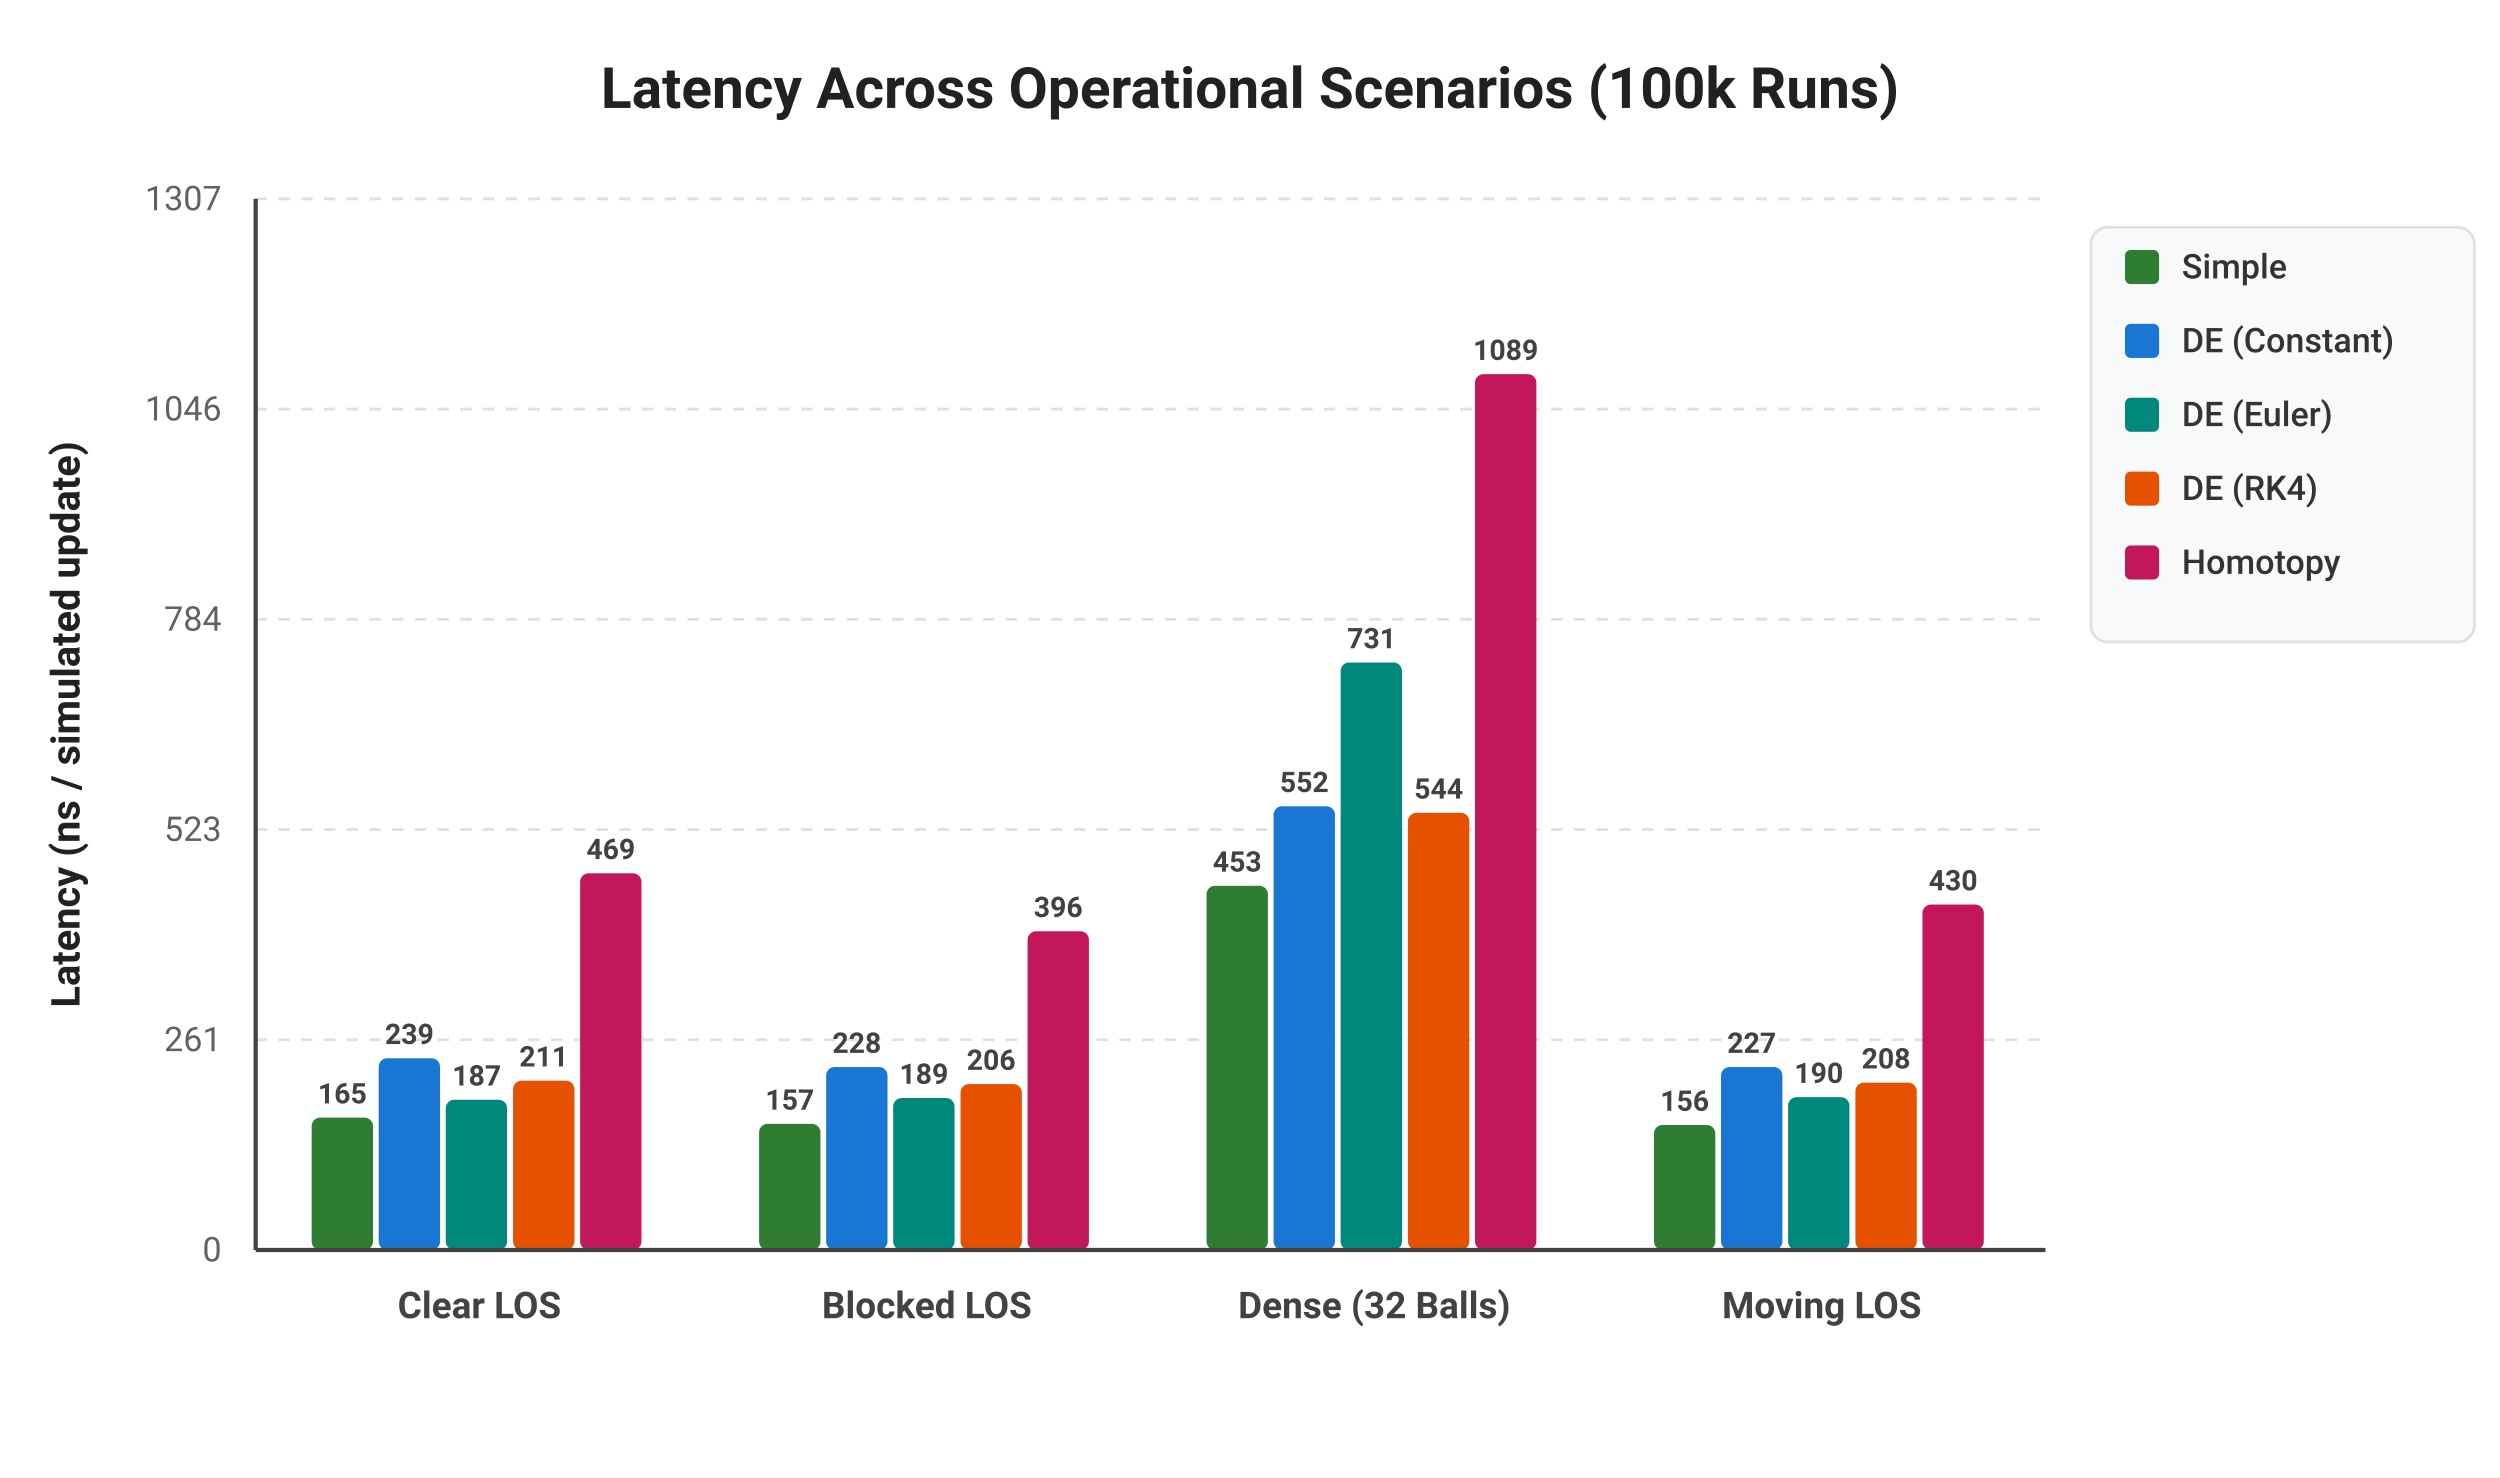
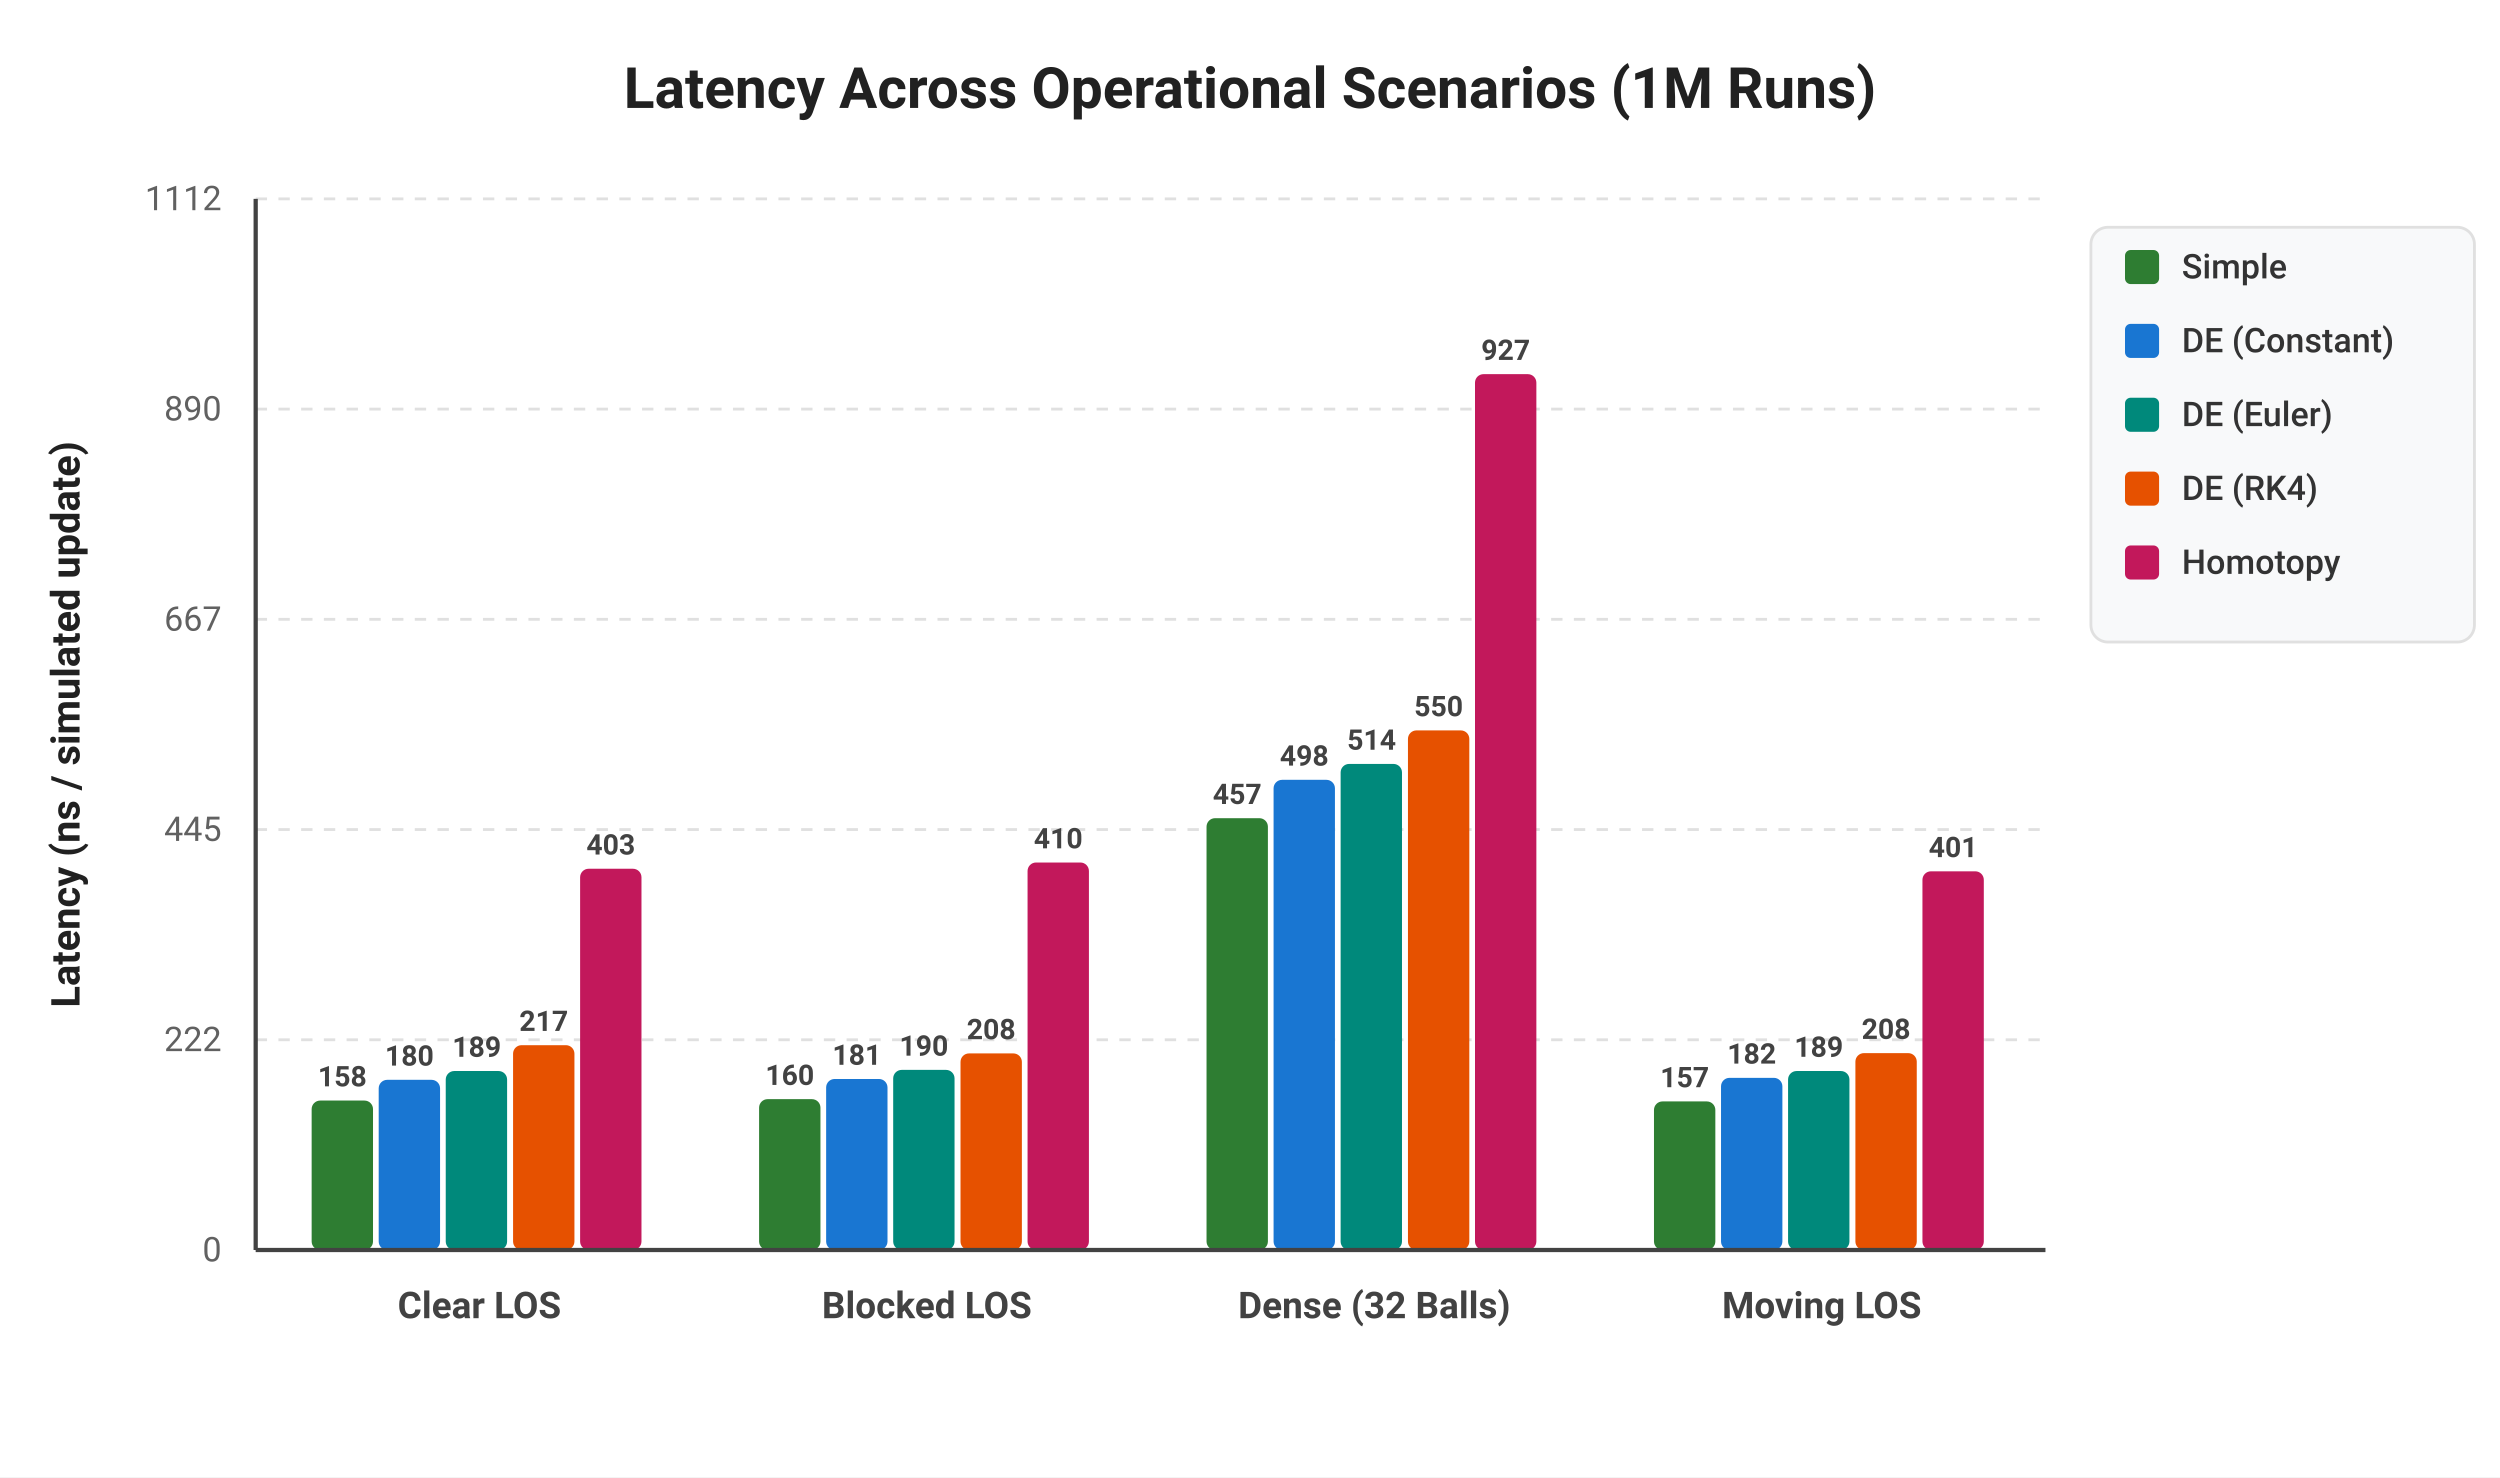
<svg xmlns="http://www.w3.org/2000/svg" width="880" height="520" viewBox="0 0 880 520" font-family="-apple-system, BlinkMacSystemFont, 'Segoe UI', Roboto, Helvetica, Arial, sans-serif">
  <rect width="100%" height="100%" fill="#FFFFFF" />
-   <text x="440.0" y="38" text-anchor="middle" font-size="20" font-weight="bold" fill="#212121">Latency Across Operational Scenarios (100k Runs)</text>
+   <text x="440.0" y="38" text-anchor="middle" font-size="20" font-weight="bold" fill="#212121">Latency Across Operational Scenarios (1M Runs)</text>
  <line x1="90" y1="440.0" x2="720" y2="440.0" stroke="#E0E0E0" stroke-width="1" stroke-dasharray="4,4" />
  <text x="78" y="444.0" text-anchor="end" font-size="12" fill="#616161">0</text>
  <line x1="90" y1="366.0" x2="720" y2="366.0" stroke="#E0E0E0" stroke-width="1" stroke-dasharray="4,4" />
-   <text x="78" y="370.0" text-anchor="end" font-size="12" fill="#616161">261</text>
+   <text x="78" y="370.0" text-anchor="end" font-size="12" fill="#616161">222</text>
  <line x1="90" y1="292.0" x2="720" y2="292.0" stroke="#E0E0E0" stroke-width="1" stroke-dasharray="4,4" />
-   <text x="78" y="296.0" text-anchor="end" font-size="12" fill="#616161">523</text>
+   <text x="78" y="296.0" text-anchor="end" font-size="12" fill="#616161">445</text>
  <line x1="90" y1="218.0" x2="720" y2="218.0" stroke="#E0E0E0" stroke-width="1" stroke-dasharray="4,4" />
-   <text x="78" y="222.0" text-anchor="end" font-size="12" fill="#616161">784</text>
+   <text x="78" y="222.0" text-anchor="end" font-size="12" fill="#616161">667</text>
  <line x1="90" y1="144.0" x2="720" y2="144.0" stroke="#E0E0E0" stroke-width="1" stroke-dasharray="4,4" />
-   <text x="78" y="148.0" text-anchor="end" font-size="12" fill="#616161">1046</text>
+   <text x="78" y="148.0" text-anchor="end" font-size="12" fill="#616161">890</text>
  <line x1="90" y1="70.0" x2="720" y2="70.0" stroke="#E0E0E0" stroke-width="1" stroke-dasharray="4,4" />
-   <text x="78" y="74.0" text-anchor="end" font-size="12" fill="#616161">1307</text>
+   <text x="78" y="74.0" text-anchor="end" font-size="12" fill="#616161">1112</text>
  <text x="168.75" y="464" text-anchor="middle" font-size="13" font-weight="600" fill="#424242">Clear LOS</text>
-   <rect x="109.7" y="393.4" width="21.6" height="46.6" rx="3" fill="#2E7D32" />
-   <text x="120.5" y="388.4" text-anchor="middle" font-size="10" font-weight="bold" fill="#424242">165</text>
-   <rect x="133.3" y="372.5" width="21.6" height="67.5" rx="3" fill="#1976D2" />
-   <text x="144.1" y="367.5" text-anchor="middle" font-size="10" font-weight="bold" fill="#424242">239</text>
-   <rect x="156.9" y="387.1" width="21.6" height="52.9" rx="3" fill="#00897B" />
-   <text x="167.8" y="382.1" text-anchor="middle" font-size="10" font-weight="bold" fill="#424242">187</text>
-   <rect x="180.6" y="380.4" width="21.6" height="59.6" rx="3" fill="#E65100" />
-   <text x="191.4" y="375.4" text-anchor="middle" font-size="10" font-weight="bold" fill="#424242">211</text>
-   <rect x="204.2" y="307.4" width="21.6" height="132.6" rx="3" fill="#C2185B" />
-   <text x="215.0" y="302.4" text-anchor="middle" font-size="10" font-weight="bold" fill="#424242">469</text>
+   <rect x="109.7" y="387.4" width="21.6" height="52.6" rx="3" fill="#2E7D32" />
+   <text x="120.5" y="382.4" text-anchor="middle" font-size="10" font-weight="bold" fill="#424242">158</text>
+   <rect x="133.3" y="380.1" width="21.6" height="59.9" rx="3" fill="#1976D2" />
+   <text x="144.1" y="375.1" text-anchor="middle" font-size="10" font-weight="bold" fill="#424242">180</text>
+   <rect x="156.9" y="377.0" width="21.6" height="63.0" rx="3" fill="#00897B" />
+   <text x="167.8" y="372.0" text-anchor="middle" font-size="10" font-weight="bold" fill="#424242">189</text>
+   <rect x="180.6" y="367.9" width="21.6" height="72.1" rx="3" fill="#E65100" />
+   <text x="191.4" y="362.9" text-anchor="middle" font-size="10" font-weight="bold" fill="#424242">217</text>
+   <rect x="204.2" y="305.8" width="21.6" height="134.2" rx="3" fill="#C2185B" />
+   <text x="215.0" y="300.8" text-anchor="middle" font-size="10" font-weight="bold" fill="#424242">403</text>
  <text x="326.25" y="464" text-anchor="middle" font-size="13" font-weight="600" fill="#424242">Blocked LOS</text>
-   <rect x="267.2" y="395.6" width="21.6" height="44.4" rx="3" fill="#2E7D32" />
-   <text x="278.0" y="390.6" text-anchor="middle" font-size="10" font-weight="bold" fill="#424242">157</text>
-   <rect x="290.8" y="375.6" width="21.6" height="64.4" rx="3" fill="#1976D2" />
-   <text x="301.6" y="370.6" text-anchor="middle" font-size="10" font-weight="bold" fill="#424242">228</text>
-   <rect x="314.4" y="386.5" width="21.6" height="53.5" rx="3" fill="#00897B" />
-   <text x="325.2" y="381.5" text-anchor="middle" font-size="10" font-weight="bold" fill="#424242">189</text>
-   <rect x="338.1" y="381.6" width="21.6" height="58.4" rx="3" fill="#E65100" />
-   <text x="348.9" y="376.6" text-anchor="middle" font-size="10" font-weight="bold" fill="#424242">206</text>
-   <rect x="361.7" y="327.8" width="21.6" height="112.2" rx="3" fill="#C2185B" />
-   <text x="372.5" y="322.8" text-anchor="middle" font-size="10" font-weight="bold" fill="#424242">396</text>
+   <rect x="267.2" y="386.9" width="21.6" height="53.1" rx="3" fill="#2E7D32" />
+   <text x="278.0" y="381.9" text-anchor="middle" font-size="10" font-weight="bold" fill="#424242">160</text>
+   <rect x="290.8" y="379.8" width="21.6" height="60.2" rx="3" fill="#1976D2" />
+   <text x="301.6" y="374.8" text-anchor="middle" font-size="10" font-weight="bold" fill="#424242">181</text>
+   <rect x="314.4" y="376.6" width="21.6" height="63.4" rx="3" fill="#00897B" />
+   <text x="325.2" y="371.6" text-anchor="middle" font-size="10" font-weight="bold" fill="#424242">190</text>
+   <rect x="338.1" y="370.8" width="21.6" height="69.2" rx="3" fill="#E65100" />
+   <text x="348.9" y="365.8" text-anchor="middle" font-size="10" font-weight="bold" fill="#424242">208</text>
+   <rect x="361.7" y="303.6" width="21.6" height="136.4" rx="3" fill="#C2185B" />
+   <text x="372.5" y="298.6" text-anchor="middle" font-size="10" font-weight="bold" fill="#424242">410</text>
  <text x="483.75" y="464" text-anchor="middle" font-size="13" font-weight="600" fill="#424242">Dense (32 Balls)</text>
-   <rect x="424.7" y="311.8" width="21.6" height="128.2" rx="3" fill="#2E7D32" />
-   <text x="435.5" y="306.8" text-anchor="middle" font-size="10" font-weight="bold" fill="#424242">453</text>
-   <rect x="448.3" y="283.8" width="21.6" height="156.2" rx="3" fill="#1976D2" />
-   <text x="459.1" y="278.8" text-anchor="middle" font-size="10" font-weight="bold" fill="#424242">552</text>
-   <rect x="471.9" y="233.2" width="21.6" height="206.8" rx="3" fill="#00897B" />
-   <text x="482.8" y="228.2" text-anchor="middle" font-size="10" font-weight="bold" fill="#424242">731</text>
-   <rect x="495.6" y="286.1" width="21.6" height="153.9" rx="3" fill="#E65100" />
-   <text x="506.4" y="281.1" text-anchor="middle" font-size="10" font-weight="bold" fill="#424242">544</text>
+   <rect x="424.7" y="288.0" width="21.6" height="152.0" rx="3" fill="#2E7D32" />
+   <text x="435.5" y="283.0" text-anchor="middle" font-size="10" font-weight="bold" fill="#424242">457</text>
+   <rect x="448.3" y="274.5" width="21.6" height="165.5" rx="3" fill="#1976D2" />
+   <text x="459.1" y="269.5" text-anchor="middle" font-size="10" font-weight="bold" fill="#424242">498</text>
+   <rect x="471.9" y="268.9" width="21.6" height="171.1" rx="3" fill="#00897B" />
+   <text x="482.8" y="263.9" text-anchor="middle" font-size="10" font-weight="bold" fill="#424242">514</text>
+   <rect x="495.6" y="257.1" width="21.6" height="182.9" rx="3" fill="#E65100" />
+   <text x="506.4" y="252.1" text-anchor="middle" font-size="10" font-weight="bold" fill="#424242">550</text>
  <rect x="519.2" y="131.7" width="21.6" height="308.3" rx="3" fill="#C2185B" />
-   <text x="530.0" y="126.7" text-anchor="middle" font-size="10" font-weight="bold" fill="#424242">1089</text>
+   <text x="530.0" y="126.7" text-anchor="middle" font-size="10" font-weight="bold" fill="#424242">927</text>
  <text x="641.25" y="464" text-anchor="middle" font-size="13" font-weight="600" fill="#424242">Moving LOS</text>
-   <rect x="582.2" y="396.0" width="21.6" height="44.0" rx="3" fill="#2E7D32" />
-   <text x="593.0" y="391.0" text-anchor="middle" font-size="10" font-weight="bold" fill="#424242">156</text>
-   <rect x="605.8" y="375.6" width="21.6" height="64.4" rx="3" fill="#1976D2" />
-   <text x="616.6" y="370.6" text-anchor="middle" font-size="10" font-weight="bold" fill="#424242">227</text>
-   <rect x="629.4" y="386.2" width="21.6" height="53.8" rx="3" fill="#00897B" />
-   <text x="640.2" y="381.2" text-anchor="middle" font-size="10" font-weight="bold" fill="#424242">190</text>
-   <rect x="653.1" y="381.1" width="21.6" height="58.9" rx="3" fill="#E65100" />
-   <text x="663.9" y="376.1" text-anchor="middle" font-size="10" font-weight="bold" fill="#424242">208</text>
-   <rect x="676.7" y="318.4" width="21.6" height="121.6" rx="3" fill="#C2185B" />
-   <text x="687.5" y="313.4" text-anchor="middle" font-size="10" font-weight="bold" fill="#424242">430</text>
+   <rect x="582.2" y="387.7" width="21.6" height="52.3" rx="3" fill="#2E7D32" />
+   <text x="593.0" y="382.7" text-anchor="middle" font-size="10" font-weight="bold" fill="#424242">157</text>
+   <rect x="605.8" y="379.4" width="21.6" height="60.6" rx="3" fill="#1976D2" />
+   <text x="616.6" y="374.4" text-anchor="middle" font-size="10" font-weight="bold" fill="#424242">182</text>
+   <rect x="629.4" y="377.0" width="21.6" height="63.0" rx="3" fill="#00897B" />
+   <text x="640.2" y="372.0" text-anchor="middle" font-size="10" font-weight="bold" fill="#424242">189</text>
+   <rect x="653.1" y="370.7" width="21.6" height="69.3" rx="3" fill="#E65100" />
+   <text x="663.9" y="365.7" text-anchor="middle" font-size="10" font-weight="bold" fill="#424242">208</text>
+   <rect x="676.7" y="306.7" width="21.6" height="133.3" rx="3" fill="#C2185B" />
+   <text x="687.5" y="301.7" text-anchor="middle" font-size="10" font-weight="bold" fill="#424242">401</text>
  <line x1="90" y1="70" x2="90" y2="440" stroke="#424242" stroke-width="1.5" />
  <line x1="90" y1="440" x2="720" y2="440" stroke="#424242" stroke-width="1.5" />
  <text transform="rotate(-90)" x="-255.0" y="28" text-anchor="middle" font-size="14" font-weight="600" fill="#212121">Latency (ns / simulated update)</text>
  <rect x="736" y="80" width="135" height="146" rx="6" fill="#F8F9FA" stroke="#E0E0E0" stroke-width="1" />
  <rect x="748" y="88" width="12" height="12" rx="2" fill="#2E7D32" />
  <text x="768" y="98" font-size="12" font-weight="500" fill="#333333">Simple</text>
  <rect x="748" y="114" width="12" height="12" rx="2" fill="#1976D2" />
  <text x="768" y="124" font-size="12" font-weight="500" fill="#333333">DE (Constant)</text>
  <rect x="748" y="140" width="12" height="12" rx="2" fill="#00897B" />
  <text x="768" y="150" font-size="12" font-weight="500" fill="#333333">DE (Euler)</text>
  <rect x="748" y="166" width="12" height="12" rx="2" fill="#E65100" />
  <text x="768" y="176" font-size="12" font-weight="500" fill="#333333">DE (RK4)</text>
  <rect x="748" y="192" width="12" height="12" rx="2" fill="#C2185B" />
  <text x="768" y="202" font-size="12" font-weight="500" fill="#333333">Homotopy</text>
</svg>
